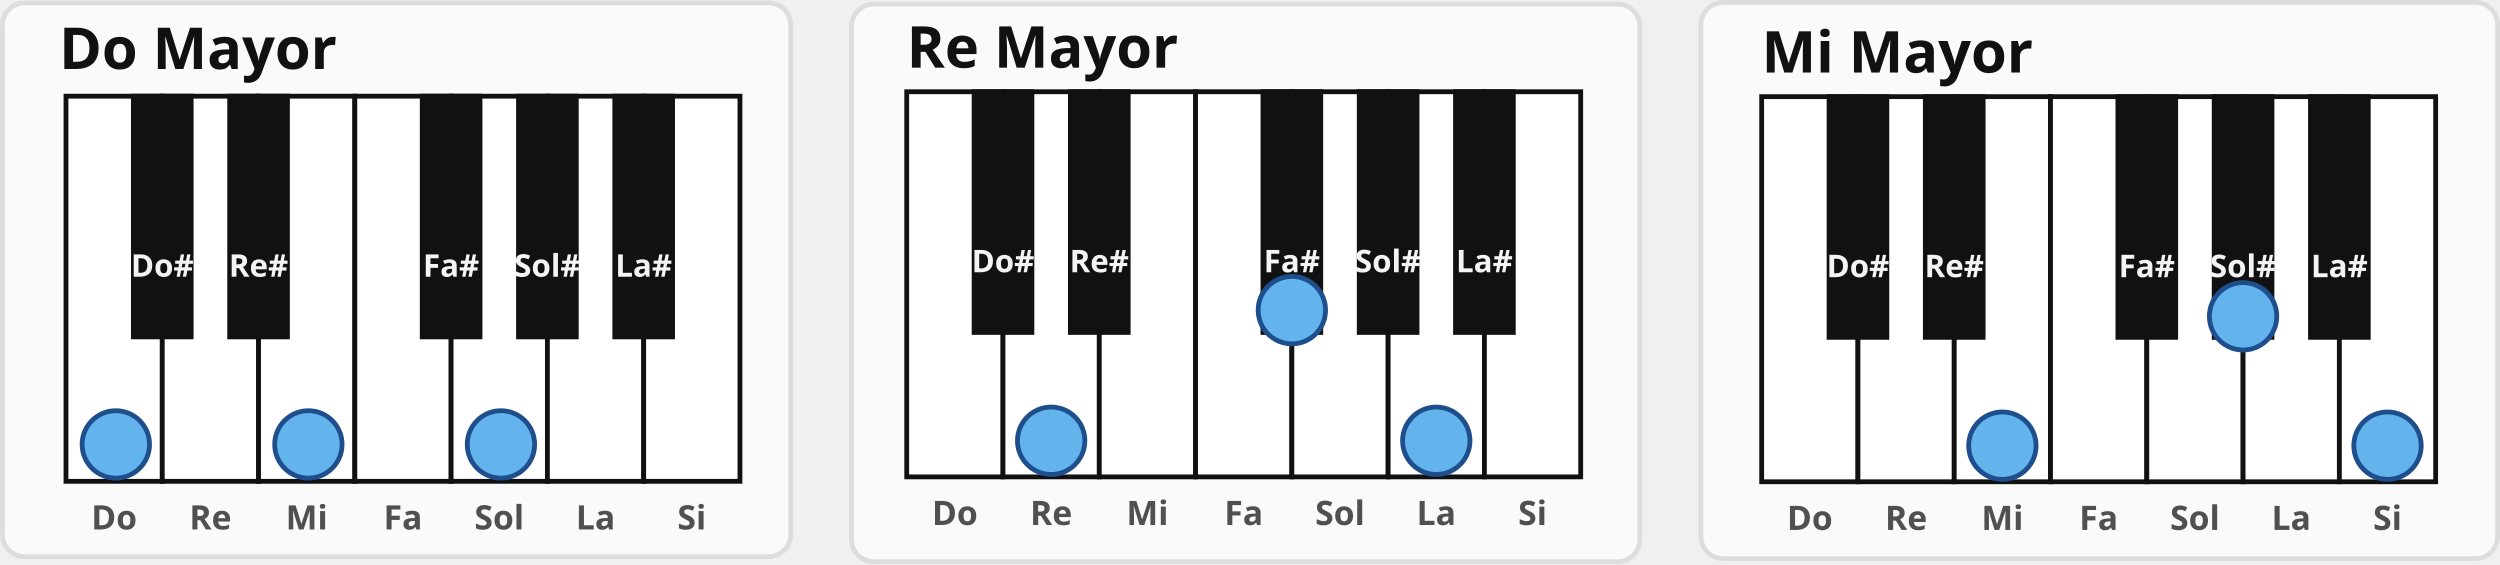
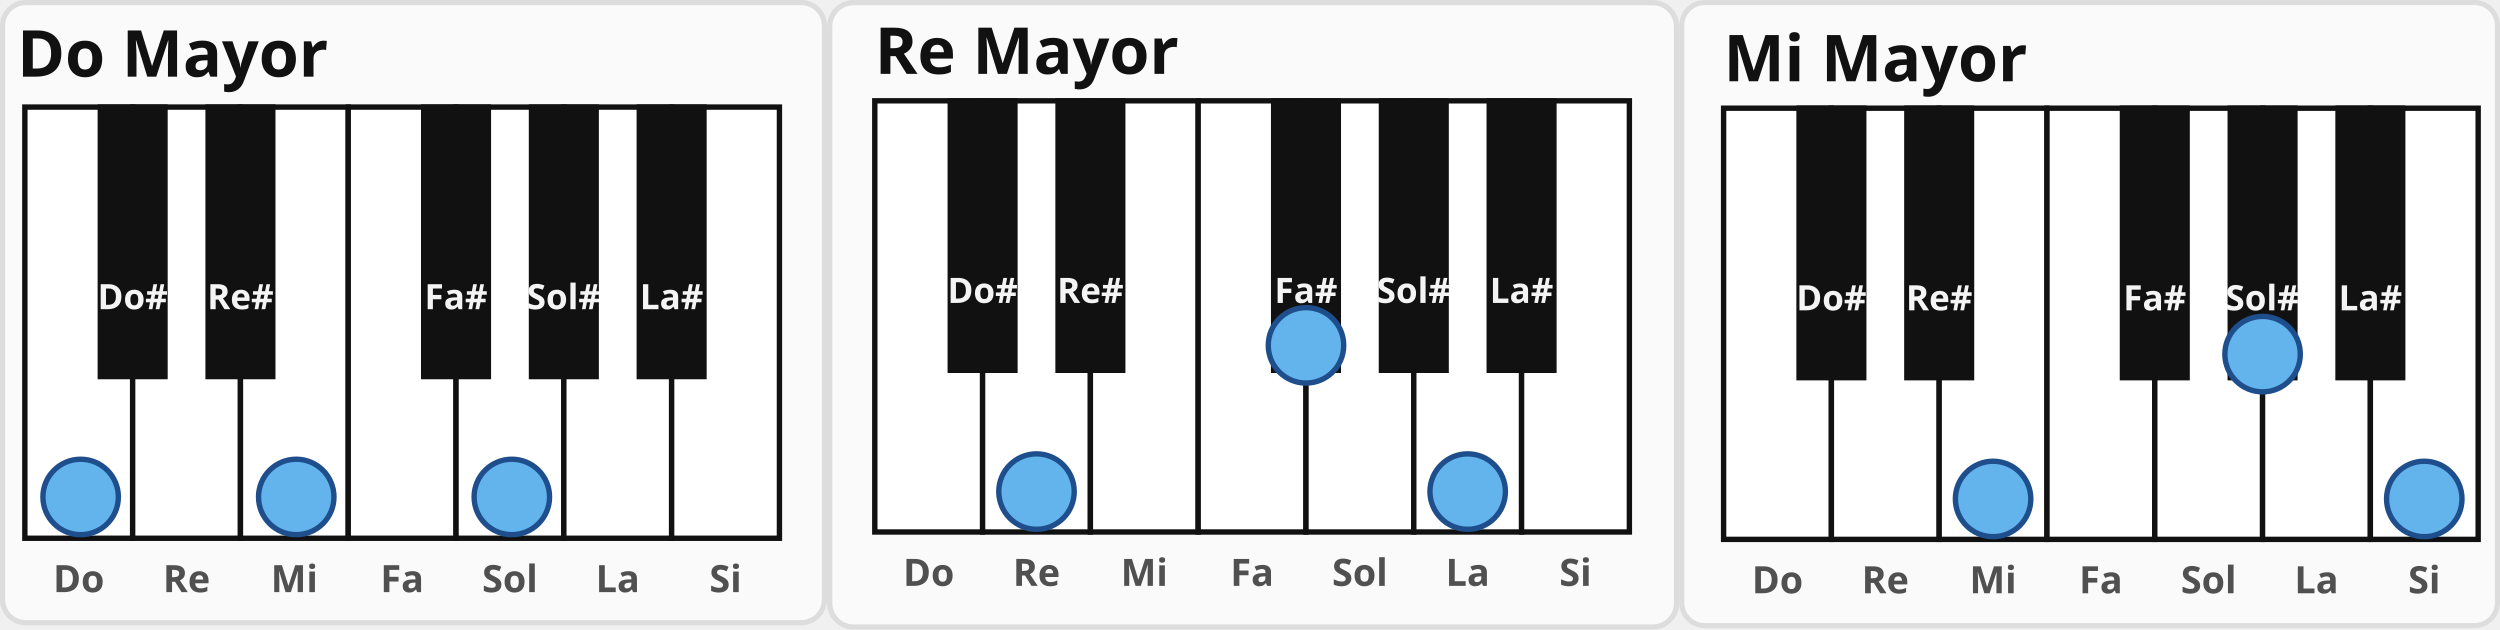
- <svg xmlns="http://www.w3.org/2000/svg" width="274.798mm" height="62.008mm" viewBox="0 0 274.798 62.008" version="1.1" id="svg1">
+ <svg xmlns="http://www.w3.org/2000/svg" width="245.448mm" height="61.821mm" viewBox="0 0 245.448 61.821" version="1.1" id="svg1">
  <defs id="defs1" />
-   <g id="layer1" transform="translate(36.20228,-76.49308)">
+   <g id="layer1" transform="translate(22.42346,-76.67968)">
    <g transform="matrix(0.2645833,0,0,0.2645833,52.88062,73.34793)" id="g56">
-       <rect class="panel" x="17.072" y="13.592" width="327.512" height="231.655" rx="9.211" id="rect120" style="fill:#fafafa;stroke:#dddddd;stroke-width:2" />
+       <rect class="panel" x="23.263" y="13.572" width="314.243" height="231.696" rx="8.838" id="rect120" style="fill:#fafafa;stroke:#dddddd;stroke-width:1.959" />
      <g transform="translate(40,10)" id="g120">
        <rect class="white" x="0" y="40" width="40" height="160" id="rect121" style="fill:#ffffff;stroke:#111111;stroke-width:2" />
        <rect class="white" x="40" y="40" width="40" height="160" id="rect122" style="fill:#ffffff;stroke:#111111;stroke-width:2" />
        <rect class="white" x="80" y="40" width="40" height="160" id="rect123" style="fill:#ffffff;stroke:#111111;stroke-width:2" />
        <rect class="white" x="120" y="40" width="40" height="160" id="rect124" style="fill:#ffffff;stroke:#111111;stroke-width:2" />
        <rect class="white" x="160" y="40" width="40" height="160" id="rect125" style="fill:#ffffff;stroke:#111111;stroke-width:2" />
        <rect class="white" x="200" y="40" width="40" height="160" id="rect126" style="fill:#ffffff;stroke:#111111;stroke-width:2" />
        <rect class="white" x="240" y="40" width="40" height="160" id="rect127" style="fill:#ffffff;stroke:#111111;stroke-width:2" />
        <rect class="black" x="28" y="40" width="24" height="100" id="rect135" style="fill:#111111;stroke:#111111;stroke-width:2" />
        <rect class="black" x="68" y="40" width="24" height="100" id="rect136" style="fill:#111111;stroke:#111111;stroke-width:2" />
        <rect class="black" x="148" y="40" width="24" height="100" id="rect137" style="fill:#111111;stroke:#111111;stroke-width:2" />
        <rect class="black" x="188" y="40" width="24" height="100" id="rect138" style="fill:#111111;stroke:#111111;stroke-width:2" />
        <rect class="black" x="228" y="40" width="24" height="100" id="rect139" style="fill:#111111;stroke:#111111;stroke-width:2" />
        <text class="noteW" x="20" y="220" text-anchor="middle" id="text144" style="font-style:normal;font-variant:normal;font-weight:600;font-stretch:normal;font-size:14px;line-height:normal;font-family:sans-serif;opacity:0.85;fill:#333333">Do</text>
        <text class="noteW" x="60" y="220" text-anchor="middle" id="text145" style="font-style:normal;font-variant:normal;font-weight:600;font-stretch:normal;font-size:14px;line-height:normal;font-family:sans-serif;opacity:0.85;fill:#333333">Re</text>
        <text class="noteW" x="100" y="220" text-anchor="middle" id="text146" style="font-style:normal;font-variant:normal;font-weight:600;font-stretch:normal;font-size:14px;line-height:normal;font-family:sans-serif;opacity:0.85;fill:#333333">Mi</text>
        <text class="noteW" x="140" y="220" text-anchor="middle" id="text147" style="font-style:normal;font-variant:normal;font-weight:600;font-stretch:normal;font-size:14px;line-height:normal;font-family:sans-serif;opacity:0.85;fill:#333333">Fa</text>
        <text class="noteW" x="180" y="220" text-anchor="middle" id="text148" style="font-style:normal;font-variant:normal;font-weight:600;font-stretch:normal;font-size:14px;line-height:normal;font-family:sans-serif;opacity:0.85;fill:#333333">Sol</text>
        <text class="noteW" x="220" y="220" text-anchor="middle" id="text149" style="font-style:normal;font-variant:normal;font-weight:600;font-stretch:normal;font-size:14px;line-height:normal;font-family:sans-serif;opacity:0.85;fill:#333333">La</text>
        <text class="noteW" x="260" y="220" text-anchor="middle" id="text150" style="font-style:normal;font-variant:normal;font-weight:600;font-stretch:normal;font-size:14px;line-height:normal;font-family:sans-serif;opacity:0.85;fill:#333333">Si</text>
        <text class="noteB" x="40" y="115" text-anchor="middle" id="text158" style="font-style:normal;font-variant:normal;font-weight:700;font-stretch:normal;font-size:13px;line-height:normal;font-family:sans-serif;opacity:0.95;fill:#ffffff">Do#</text>
        <text class="noteB" x="80" y="115" text-anchor="middle" id="text159" style="font-style:normal;font-variant:normal;font-weight:700;font-stretch:normal;font-size:13px;line-height:normal;font-family:sans-serif;opacity:0.95;fill:#ffffff">Re#</text>
        <text class="noteB" x="160" y="115" text-anchor="middle" id="text160" style="font-style:normal;font-variant:normal;font-weight:700;font-stretch:normal;font-size:13px;line-height:normal;font-family:sans-serif;opacity:0.95;fill:#ffffff">Fa#</text>
        <text class="noteB" x="200" y="115" text-anchor="middle" id="text161" style="font-style:normal;font-variant:normal;font-weight:700;font-stretch:normal;font-size:13px;line-height:normal;font-family:sans-serif;opacity:0.95;fill:#ffffff">Sol#</text>
        <text class="noteB" x="240" y="115" text-anchor="middle" id="text162" style="font-style:normal;font-variant:normal;font-weight:700;font-stretch:normal;font-size:13px;line-height:normal;font-family:sans-serif;opacity:0.95;fill:#ffffff">La#</text>
        <text class="noteB" x="520" y="115" text-anchor="middle" id="text166" style="font-style:normal;font-variant:normal;font-weight:700;font-stretch:normal;font-size:13px;line-height:normal;font-family:sans-serif;opacity:0.95;fill:#ffffff">Sol#</text>
      </g>
      <text class="label" x="40" y="40" id="text53" style="font-style:normal;font-variant:normal;font-weight:700;font-stretch:normal;font-size:24px;line-height:normal;font-family:sans-serif;fill:#111111">Re Mayor</text>
      <circle class="dot" cx="100" cy="195" r="14" id="circle54" style="fill:#63b3ed;stroke:#1e4e8c;stroke-width:2" />
      <circle class="dot" cx="200" cy="140.74" r="14" id="circle55" style="fill:#63b3ed;stroke:#1e4e8c;stroke-width:2" />
      <circle class="dot" cx="260" cy="195" r="14" id="circle56" style="fill:#63b3ed;stroke:#1e4e8c;stroke-width:2" />
    </g>
-     <g id="g5" transform="matrix(0.2645833,0,0,0.2645833,130.9805,-119.2595)">
+     <g id="g5" transform="matrix(0.2645833,0,0,0.2645833,120.3398,-119.0729)">
      <g id="use56" transform="translate(60,730)">
-         <rect class="panel" x="14.752" y="10.844" width="330.991" height="231.116" rx="9.309" id="rect168" style="fill:#fafafa;stroke:#dddddd;stroke-width:1.983" />
+         <rect class="panel" x="24.47" y="10.801" width="302.683" height="231.203" rx="8.513" id="rect168" style="fill:#fafafa;stroke:#dddddd;stroke-width:1.897" />
        <g transform="translate(40,10)" id="g168">
          <rect class="white" x="0" y="40" width="40" height="160" id="rect169" style="fill:#ffffff;stroke:#111111;stroke-width:2" />
          <rect class="white" x="40" y="40" width="40" height="160" id="rect170" style="fill:#ffffff;stroke:#111111;stroke-width:2" />
          <rect class="white" x="80" y="40" width="40" height="160" id="rect171" style="fill:#ffffff;stroke:#111111;stroke-width:2" />
          <rect class="white" x="120" y="40" width="40" height="160" id="rect172" style="fill:#ffffff;stroke:#111111;stroke-width:2" />
          <rect class="white" x="160" y="40" width="40" height="160" id="rect173" style="fill:#ffffff;stroke:#111111;stroke-width:2" />
          <rect class="white" x="200" y="40" width="40" height="160" id="rect174" style="fill:#ffffff;stroke:#111111;stroke-width:2" />
          <rect class="white" x="240" y="40" width="40" height="160" id="rect175" style="fill:#ffffff;stroke:#111111;stroke-width:2" />
          <rect class="black" x="28" y="40" width="24" height="100" id="rect183" style="fill:#111111;stroke:#111111;stroke-width:2" />
          <rect class="black" x="68" y="40" width="24" height="100" id="rect184" style="fill:#111111;stroke:#111111;stroke-width:2" />
          <rect class="black" x="148" y="40" width="24" height="100" id="rect185" style="fill:#111111;stroke:#111111;stroke-width:2" />
          <rect class="black" x="188" y="40" width="24" height="100" id="rect186" style="fill:#111111;stroke:#111111;stroke-width:2" />
          <rect class="black" x="228" y="40" width="24" height="100" id="rect187" style="fill:#111111;stroke:#111111;stroke-width:2" />
          <text class="noteW" x="20" y="220" text-anchor="middle" id="text192" style="font-style:normal;font-variant:normal;font-weight:600;font-stretch:normal;font-size:14px;line-height:normal;font-family:sans-serif;opacity:0.85;fill:#333333">Do</text>
          <text class="noteW" x="60" y="220" text-anchor="middle" id="text193" style="font-style:normal;font-variant:normal;font-weight:600;font-stretch:normal;font-size:14px;line-height:normal;font-family:sans-serif;opacity:0.85;fill:#333333">Re</text>
          <text class="noteW" x="100" y="220" text-anchor="middle" id="text194" style="font-style:normal;font-variant:normal;font-weight:600;font-stretch:normal;font-size:14px;line-height:normal;font-family:sans-serif;opacity:0.85;fill:#333333">Mi</text>
          <text class="noteW" x="140" y="220" text-anchor="middle" id="text195" style="font-style:normal;font-variant:normal;font-weight:600;font-stretch:normal;font-size:14px;line-height:normal;font-family:sans-serif;opacity:0.85;fill:#333333">Fa</text>
          <text class="noteW" x="180" y="220" text-anchor="middle" id="text196" style="font-style:normal;font-variant:normal;font-weight:600;font-stretch:normal;font-size:14px;line-height:normal;font-family:sans-serif;opacity:0.85;fill:#333333">Sol</text>
          <text class="noteW" x="220" y="220" text-anchor="middle" id="text197" style="font-style:normal;font-variant:normal;font-weight:600;font-stretch:normal;font-size:14px;line-height:normal;font-family:sans-serif;opacity:0.85;fill:#333333">La</text>
          <text class="noteW" x="260" y="220" text-anchor="middle" id="text198" style="font-style:normal;font-variant:normal;font-weight:600;font-stretch:normal;font-size:14px;line-height:normal;font-family:sans-serif;opacity:0.85;fill:#333333">Si</text>
          <text class="noteB" x="40" y="115" text-anchor="middle" id="text206" style="font-style:normal;font-variant:normal;font-weight:700;font-stretch:normal;font-size:13px;line-height:normal;font-family:sans-serif;opacity:0.95;fill:#ffffff">Do#</text>
          <text class="noteB" x="80" y="115" text-anchor="middle" id="text207" style="font-style:normal;font-variant:normal;font-weight:700;font-stretch:normal;font-size:13px;line-height:normal;font-family:sans-serif;opacity:0.95;fill:#ffffff">Re#</text>
          <text class="noteB" x="160" y="115" text-anchor="middle" id="text208" style="font-style:normal;font-variant:normal;font-weight:700;font-stretch:normal;font-size:13px;line-height:normal;font-family:sans-serif;opacity:0.95;fill:#ffffff">Fa#</text>
          <text class="noteB" x="200" y="115" text-anchor="middle" id="text209" style="font-style:normal;font-variant:normal;font-weight:700;font-stretch:normal;font-size:13px;line-height:normal;font-family:sans-serif;opacity:0.95;fill:#ffffff">Sol#</text>
          <text class="noteB" x="240" y="115" text-anchor="middle" id="text210" style="font-style:normal;font-variant:normal;font-weight:700;font-stretch:normal;font-size:13px;line-height:normal;font-family:sans-serif;opacity:0.95;fill:#ffffff">La#</text>
        </g>
      </g>
      <text class="label" x="100" y="770" id="text56" style="font-style:normal;font-variant:normal;font-weight:700;font-stretch:normal;font-size:24px;line-height:normal;font-family:sans-serif;fill:#111111">Mi Mayor</text>
      <circle class="dot" cx="200" cy="925" r="14" id="circle57" style="fill:#63b3ed;stroke:#1e4e8c;stroke-width:2" />
      <circle class="dot" cx="300" cy="871.26" r="14" id="circle58" style="fill:#63b3ed;stroke:#1e4e8c;stroke-width:2" />
      <circle class="dot" cx="360" cy="925" r="14" id="circle59" style="fill:#63b3ed;stroke:#1e4e8c;stroke-width:2" />
    </g>
-     <g id="g3" transform="matrix(0.2645833,0,0,0.2645833,-53.77723,11.44567)">
+     <g id="g3" transform="matrix(0.2645833,0,0,0.2645833,-44.81125,11.57278)">
      <g id="g2" transform="translate(602.011,-7.305958)">
-         <rect class="panel" x="-534.586" y="254.379" width="327.524" height="230.032" rx="9.212" id="rect71" style="fill:#fafafa;stroke:#dddddd;stroke-width:2" />
+         <rect class="panel" x="-516.431" y="254.344" width="304.967" height="230.102" rx="8.577" id="rect71" style="fill:#fafafa;stroke:#dddddd;stroke-width:1.93" />
        <g id="g1">
          <g id="use71" transform="translate(-508.1726,253.1122)">
            <g id="g86">
              <rect class="white" x="0" y="40" width="40" height="160" id="rect73" style="fill:#ffffff;stroke:#111111;stroke-width:2" />
              <rect class="white" x="40" y="40" width="40" height="160" id="rect74" style="fill:#ffffff;stroke:#111111;stroke-width:2" />
              <rect class="white" x="80" y="40" width="40" height="160" id="rect75" style="fill:#ffffff;stroke:#111111;stroke-width:2" />
              <rect class="white" x="120" y="40" width="40" height="160" id="rect76" style="fill:#ffffff;stroke:#111111;stroke-width:2" />
              <rect class="white" x="160" y="40" width="40" height="160" id="rect77" style="fill:#ffffff;stroke:#111111;stroke-width:2" />
              <rect class="white" x="200" y="40" width="40" height="160" id="rect78" style="fill:#ffffff;stroke:#111111;stroke-width:2" />
              <rect class="white" x="240" y="40" width="40" height="160" id="rect79" style="fill:#ffffff;stroke:#111111;stroke-width:2" />
            </g>
            <rect class="black" x="28" y="40" width="24" height="100" id="rect87" style="fill:#111111;stroke:#111111;stroke-width:2" />
            <rect class="black" x="68" y="40" width="24" height="100" id="rect88" style="fill:#111111;stroke:#111111;stroke-width:2" />
            <rect class="black" x="148" y="40" width="24" height="100" id="rect89" style="fill:#111111;stroke:#111111;stroke-width:2" />
            <rect class="black" x="188" y="40" width="24" height="100" id="rect90" style="fill:#111111;stroke:#111111;stroke-width:2" />
            <rect class="black" x="228" y="40" width="24" height="100" id="rect91" style="fill:#111111;stroke:#111111;stroke-width:2" />
            <g opacity="0.85" id="g109">
              <text class="noteW" x="20" y="220" text-anchor="middle" id="text96" style="font-style:normal;font-variant:normal;font-weight:600;font-stretch:normal;font-size:14px;line-height:normal;font-family:sans-serif;fill:#333333">Do</text>
              <text class="noteW" x="60" y="220" text-anchor="middle" id="text97" style="font-style:normal;font-variant:normal;font-weight:600;font-stretch:normal;font-size:14px;line-height:normal;font-family:sans-serif;fill:#333333">Re</text>
              <text class="noteW" x="100" y="220" text-anchor="middle" id="text98" style="font-style:normal;font-variant:normal;font-weight:600;font-stretch:normal;font-size:14px;line-height:normal;font-family:sans-serif;fill:#333333">Mi</text>
              <text class="noteW" x="140" y="220" text-anchor="middle" id="text99" style="font-style:normal;font-variant:normal;font-weight:600;font-stretch:normal;font-size:14px;line-height:normal;font-family:sans-serif;fill:#333333">Fa</text>
              <text class="noteW" x="180" y="220" text-anchor="middle" id="text100" style="font-style:normal;font-variant:normal;font-weight:600;font-stretch:normal;font-size:14px;line-height:normal;font-family:sans-serif;fill:#333333">Sol</text>
              <text class="noteW" x="220" y="220" text-anchor="middle" id="text101" style="font-style:normal;font-variant:normal;font-weight:600;font-stretch:normal;font-size:14px;line-height:normal;font-family:sans-serif;fill:#333333">La</text>
              <text class="noteW" x="260" y="220" text-anchor="middle" id="text102" style="font-style:normal;font-variant:normal;font-weight:600;font-stretch:normal;font-size:14px;line-height:normal;font-family:sans-serif;fill:#333333">Si</text>
            </g>
            <text class="noteB" x="40" y="115" text-anchor="middle" id="text110" style="font-style:normal;font-variant:normal;font-weight:700;font-stretch:normal;font-size:13px;line-height:normal;font-family:sans-serif;opacity:0.95;fill:#ffffff">Do#</text>
            <text class="noteB" x="80" y="115" text-anchor="middle" id="text111" style="font-style:normal;font-variant:normal;font-weight:700;font-stretch:normal;font-size:13px;line-height:normal;font-family:sans-serif;opacity:0.95;fill:#ffffff">Re#</text>
            <text class="noteB" x="160" y="115" text-anchor="middle" id="text112" style="font-style:normal;font-variant:normal;font-weight:700;font-stretch:normal;font-size:13px;line-height:normal;font-family:sans-serif;opacity:0.95;fill:#ffffff">Fa#</text>
            <text class="noteB" x="200" y="115" text-anchor="middle" id="text113" style="font-style:normal;font-variant:normal;font-weight:700;font-stretch:normal;font-size:13px;line-height:normal;font-family:sans-serif;opacity:0.95;fill:#ffffff">Sol#</text>
            <text class="noteB" x="240" y="115" text-anchor="middle" id="text114" style="font-style:normal;font-variant:normal;font-weight:700;font-stretch:normal;font-size:13px;line-height:normal;font-family:sans-serif;opacity:0.95;fill:#ffffff">La#</text>
            <text class="noteB" x="520" y="115" text-anchor="middle" id="text119" style="font-style:normal;font-variant:normal;font-weight:700;font-stretch:normal;font-size:13px;line-height:normal;font-family:sans-serif;opacity:0.95;fill:#ffffff" />
          </g>
          <circle class="dot" cx="-487.471" cy="437.782" id="circle51" r="14" style="fill:#63b3ed;stroke:#1e4e8c;stroke-width:2" />
          <circle class="dot" cx="-407.471" cy="437.782" id="circle52" r="14" style="fill:#63b3ed;stroke:#1e4e8c;stroke-width:2" />
          <circle class="dot" cx="-327.471" cy="437.782" id="circle53" r="14" style="fill:#63b3ed;stroke:#1e4e8c;stroke-width:2" />
        </g>
      </g>
      <text class="label" x="90.995" y="274.511" id="text50-8" style="font-style:normal;font-variant:normal;font-weight:700;font-stretch:normal;font-size:24px;line-height:normal;font-family:sans-serif;fill:#111111">Do Mayor</text>
    </g>
  </g>
</svg>
